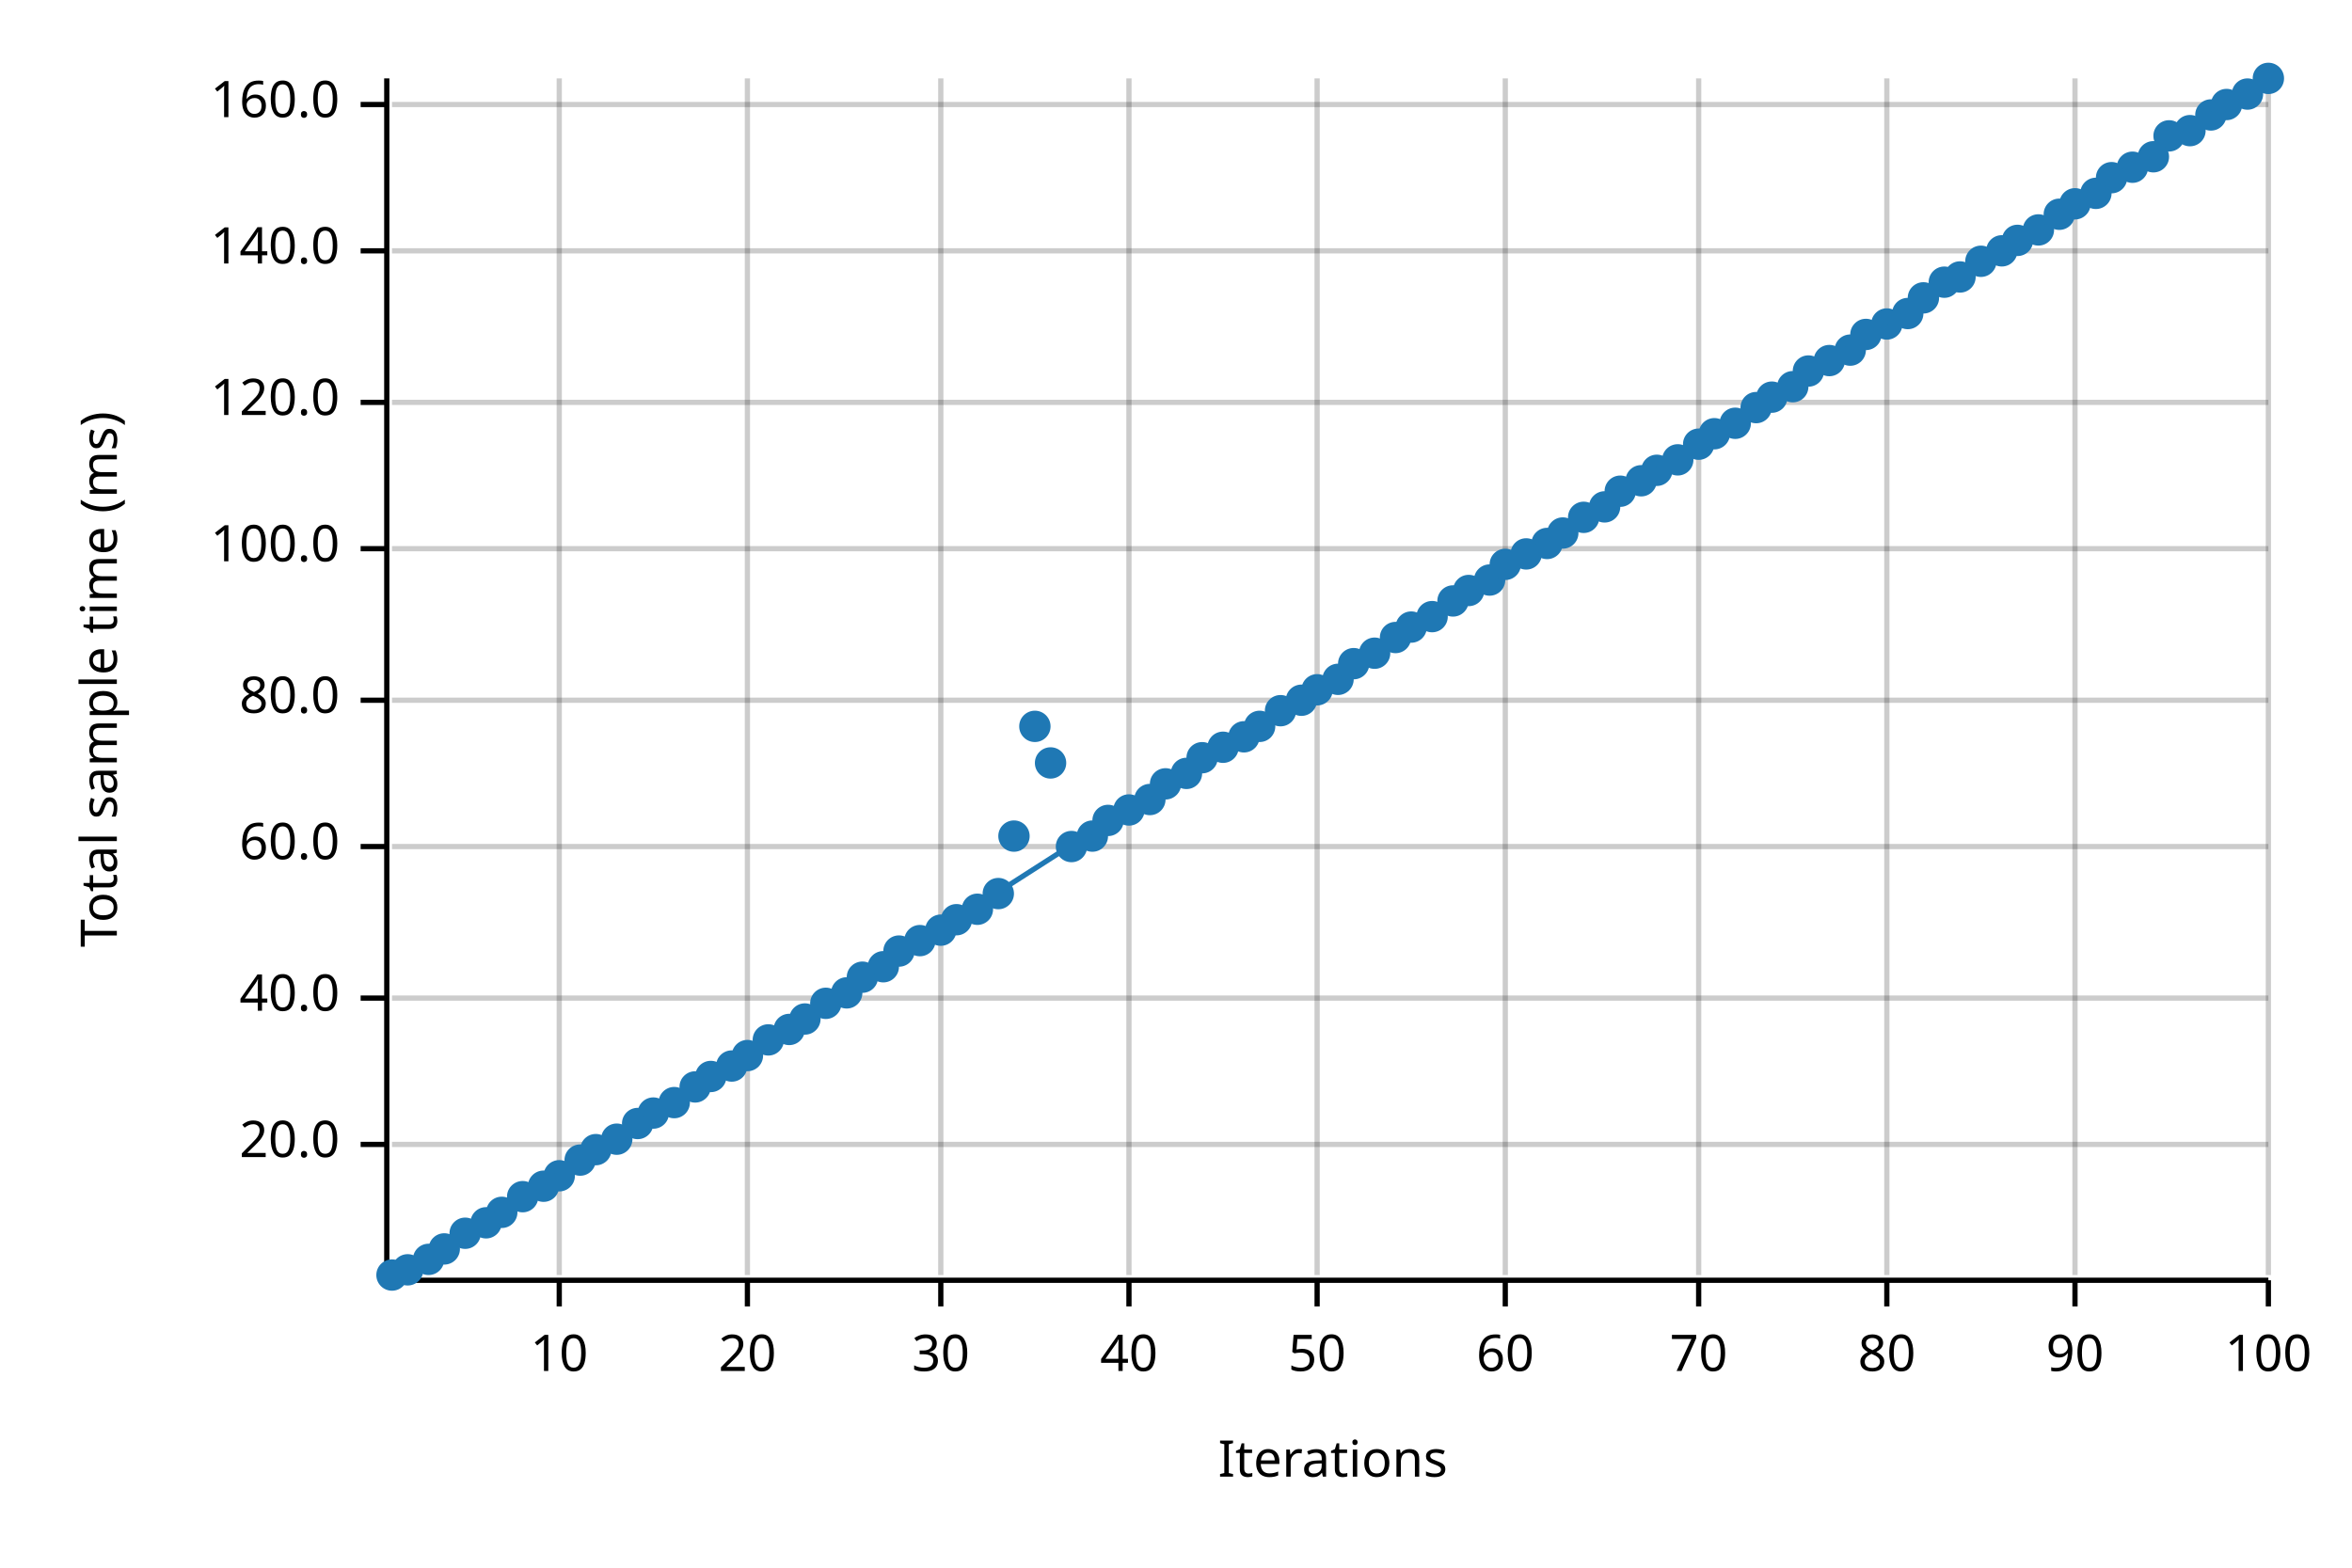
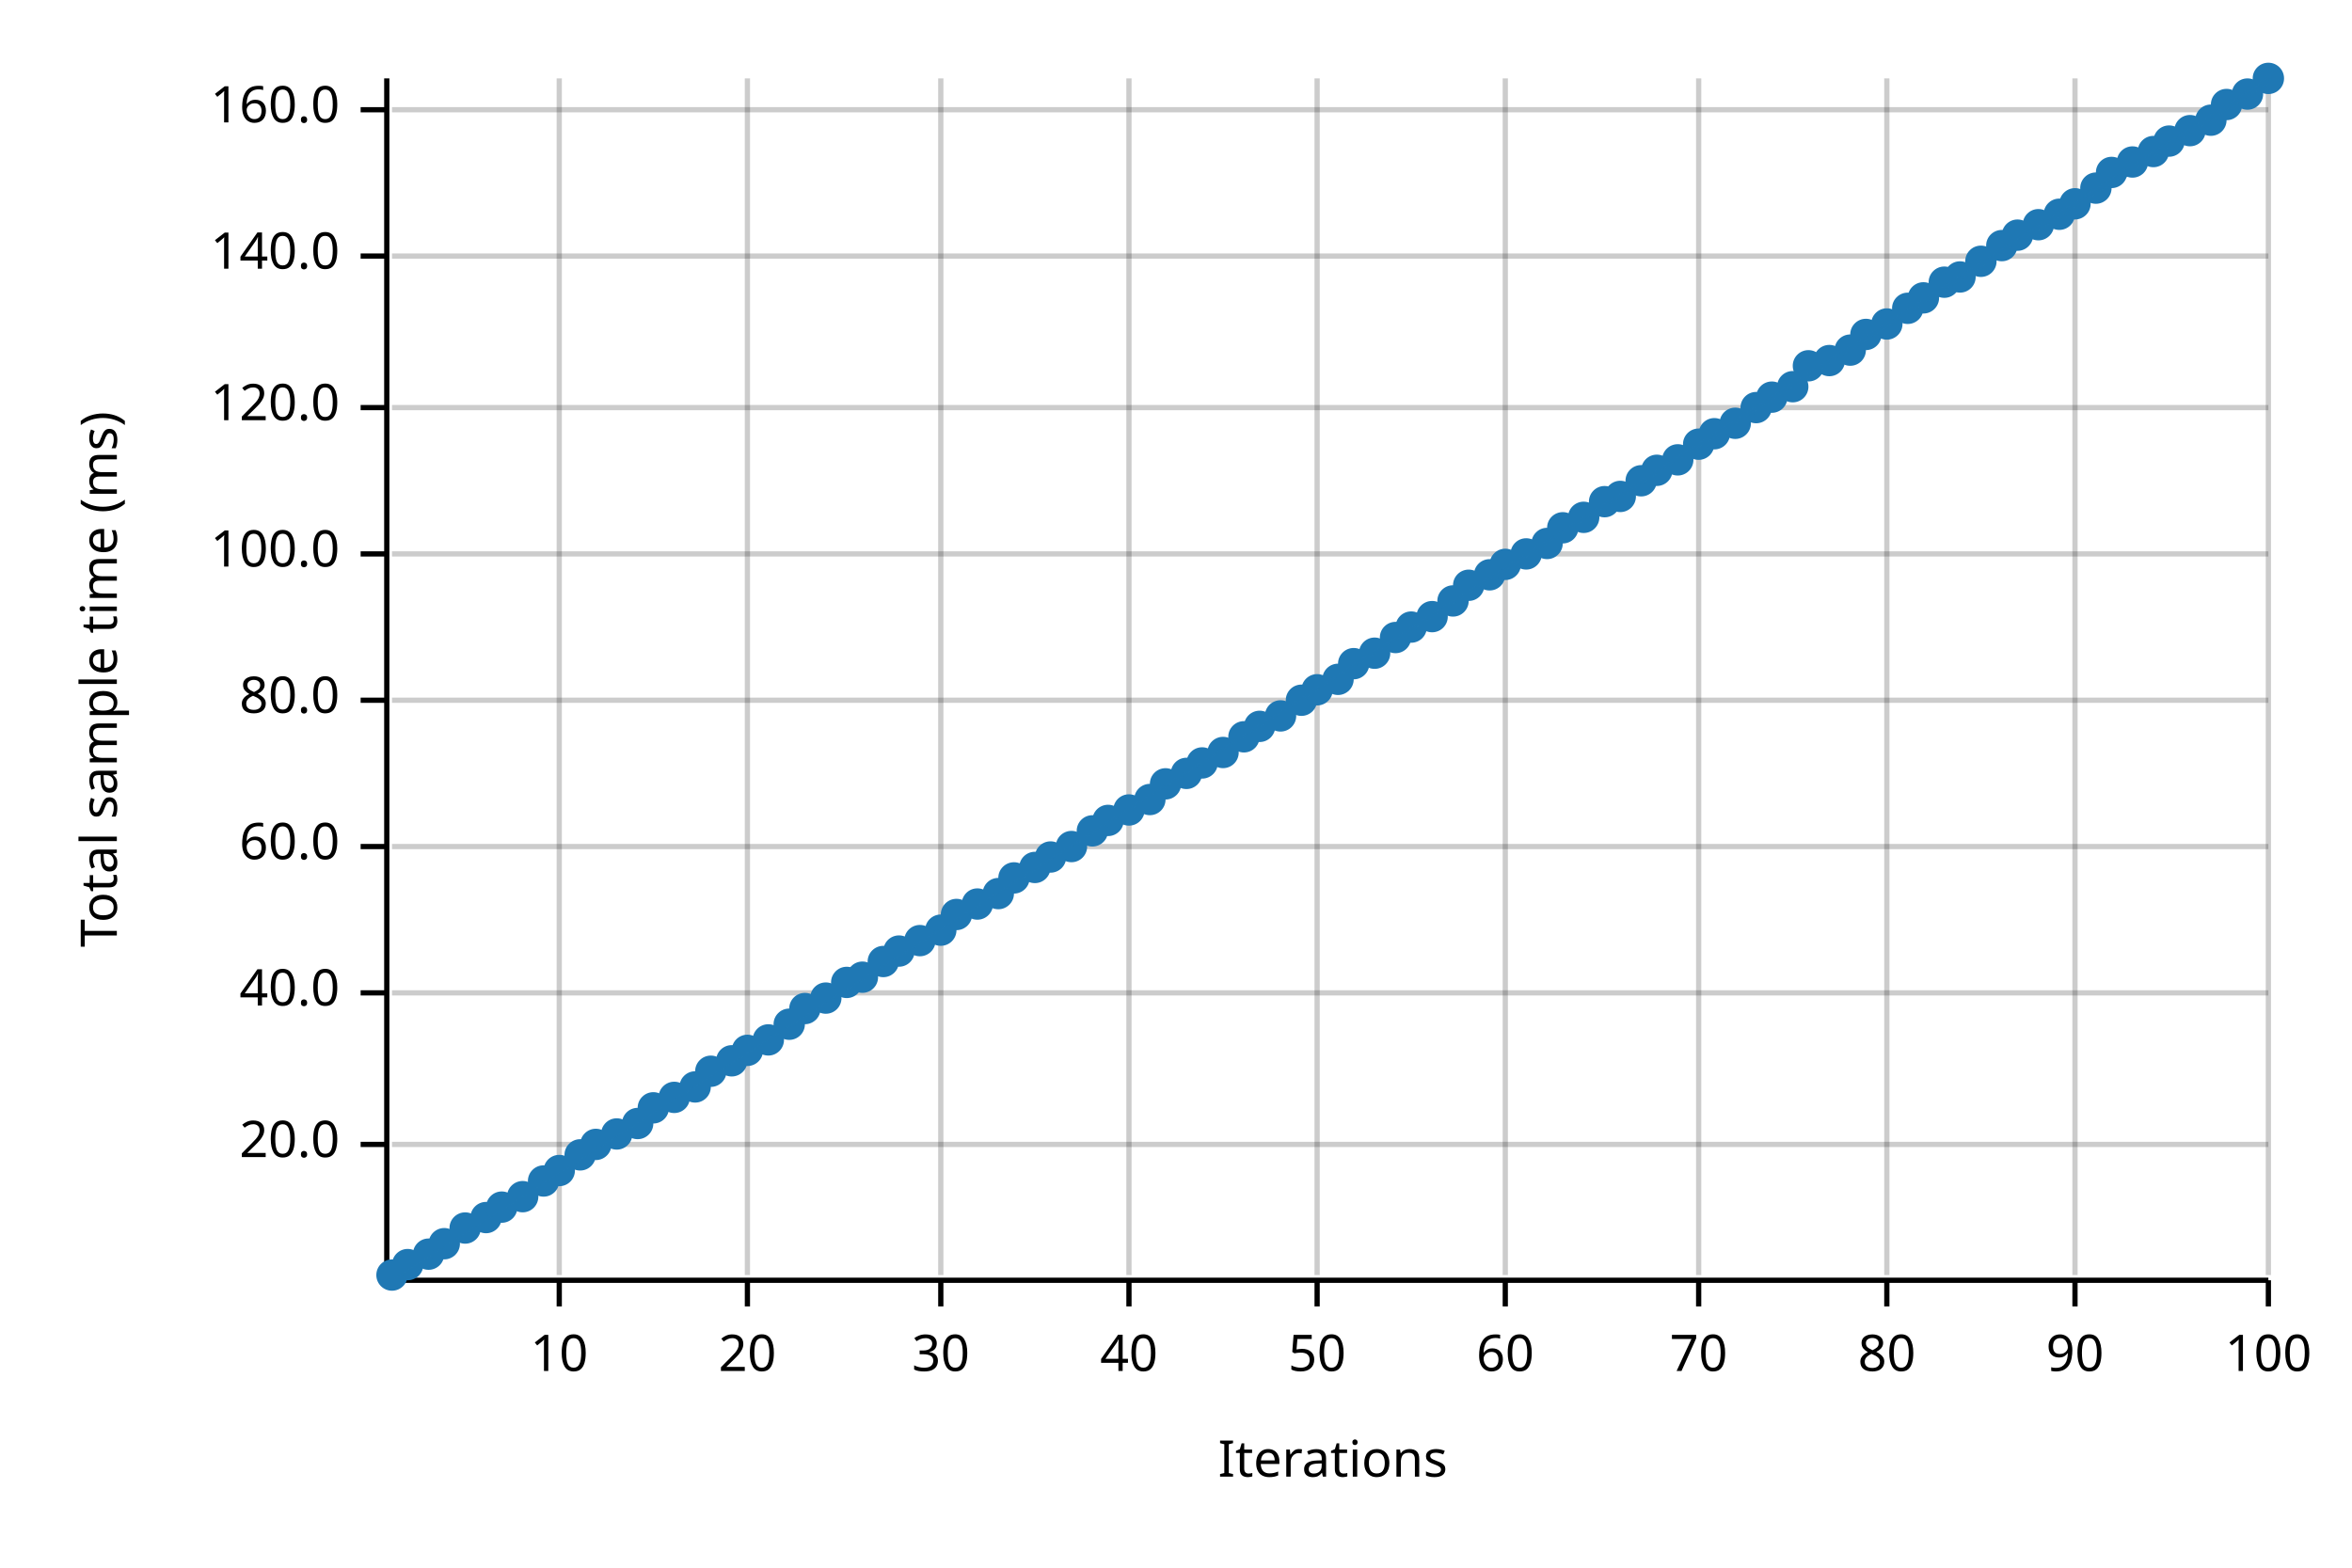
<svg xmlns="http://www.w3.org/2000/svg" width="450" height="300" viewBox="0 0 450 300">
  <text x="15" y="130" dy="0.76em" text-anchor="middle" font-family="sans-serif" font-size="9.677" opacity="1" fill="#000000" transform="rotate(270, 15, 130)">
Total sample time (ms)
</text>
  <text x="255" y="285" dy="-0.5ex" text-anchor="middle" font-family="sans-serif" font-size="9.677" opacity="1" fill="#000000">
Iterations
</text>
  <line opacity="0.2" stroke="#000000" stroke-width="1" x1="107" y1="244" x2="107" y2="15" />
  <line opacity="0.2" stroke="#000000" stroke-width="1" x1="143" y1="244" x2="143" y2="15" />
  <line opacity="0.2" stroke="#000000" stroke-width="1" x1="180" y1="244" x2="180" y2="15" />
  <line opacity="0.2" stroke="#000000" stroke-width="1" x1="216" y1="244" x2="216" y2="15" />
  <line opacity="0.2" stroke="#000000" stroke-width="1" x1="252" y1="244" x2="252" y2="15" />
  <line opacity="0.2" stroke="#000000" stroke-width="1" x1="288" y1="244" x2="288" y2="15" />
  <line opacity="0.2" stroke="#000000" stroke-width="1" x1="325" y1="244" x2="325" y2="15" />
  <line opacity="0.2" stroke="#000000" stroke-width="1" x1="361" y1="244" x2="361" y2="15" />
  <line opacity="0.2" stroke="#000000" stroke-width="1" x1="397" y1="244" x2="397" y2="15" />
  <line opacity="0.2" stroke="#000000" stroke-width="1" x1="434" y1="244" x2="434" y2="15" />
  <line opacity="0.2" stroke="#000000" stroke-width="1" x1="75" y1="219" x2="434" y2="219" />
-   <line opacity="0.2" stroke="#000000" stroke-width="1" x1="75" y1="191" x2="434" y2="191" />
+   <line opacity="0.2" stroke="#000000" stroke-width="1" x1="75" y1="190" x2="434" y2="190" />
  <line opacity="0.2" stroke="#000000" stroke-width="1" x1="75" y1="162" x2="434" y2="162" />
  <line opacity="0.2" stroke="#000000" stroke-width="1" x1="75" y1="134" x2="434" y2="134" />
-   <line opacity="0.2" stroke="#000000" stroke-width="1" x1="75" y1="105" x2="434" y2="105" />
-   <line opacity="0.2" stroke="#000000" stroke-width="1" x1="75" y1="77" x2="434" y2="77" />
-   <line opacity="0.2" stroke="#000000" stroke-width="1" x1="75" y1="48" x2="434" y2="48" />
-   <line opacity="0.2" stroke="#000000" stroke-width="1" x1="75" y1="20" x2="434" y2="20" />
+   <line opacity="0.2" stroke="#000000" stroke-width="1" x1="75" y1="106" x2="434" y2="106" />
+   <line opacity="0.2" stroke="#000000" stroke-width="1" x1="75" y1="78" x2="434" y2="78" />
+   <line opacity="0.2" stroke="#000000" stroke-width="1" x1="75" y1="49" x2="434" y2="49" />
+   <line opacity="0.2" stroke="#000000" stroke-width="1" x1="75" y1="21" x2="434" y2="21" />
  <polyline fill="none" opacity="1" stroke="#000000" stroke-width="1" points="74,15 74,244 " />
  <text x="65" y="219" dy="0.5ex" text-anchor="end" font-family="sans-serif" font-size="9.677" opacity="1" fill="#000000">
20.0
</text>
  <polyline fill="none" opacity="1" stroke="#000000" stroke-width="1" points="69,219 74,219 " />
-   <text x="65" y="191" dy="0.5ex" text-anchor="end" font-family="sans-serif" font-size="9.677" opacity="1" fill="#000000">
+   <text x="65" y="190" dy="0.5ex" text-anchor="end" font-family="sans-serif" font-size="9.677" opacity="1" fill="#000000">
40.0
</text>
-   <polyline fill="none" opacity="1" stroke="#000000" stroke-width="1" points="69,191 74,191 " />
+   <polyline fill="none" opacity="1" stroke="#000000" stroke-width="1" points="69,190 74,190 " />
  <text x="65" y="162" dy="0.5ex" text-anchor="end" font-family="sans-serif" font-size="9.677" opacity="1" fill="#000000">
60.0
</text>
  <polyline fill="none" opacity="1" stroke="#000000" stroke-width="1" points="69,162 74,162 " />
  <text x="65" y="134" dy="0.5ex" text-anchor="end" font-family="sans-serif" font-size="9.677" opacity="1" fill="#000000">
80.0
</text>
  <polyline fill="none" opacity="1" stroke="#000000" stroke-width="1" points="69,134 74,134 " />
-   <text x="65" y="105" dy="0.5ex" text-anchor="end" font-family="sans-serif" font-size="9.677" opacity="1" fill="#000000">
+   <text x="65" y="106" dy="0.5ex" text-anchor="end" font-family="sans-serif" font-size="9.677" opacity="1" fill="#000000">
100.0
</text>
-   <polyline fill="none" opacity="1" stroke="#000000" stroke-width="1" points="69,105 74,105 " />
-   <text x="65" y="77" dy="0.5ex" text-anchor="end" font-family="sans-serif" font-size="9.677" opacity="1" fill="#000000">
+   <polyline fill="none" opacity="1" stroke="#000000" stroke-width="1" points="69,106 74,106 " />
+   <text x="65" y="78" dy="0.5ex" text-anchor="end" font-family="sans-serif" font-size="9.677" opacity="1" fill="#000000">
120.0
</text>
-   <polyline fill="none" opacity="1" stroke="#000000" stroke-width="1" points="69,77 74,77 " />
-   <text x="65" y="48" dy="0.5ex" text-anchor="end" font-family="sans-serif" font-size="9.677" opacity="1" fill="#000000">
+   <polyline fill="none" opacity="1" stroke="#000000" stroke-width="1" points="69,78 74,78 " />
+   <text x="65" y="49" dy="0.5ex" text-anchor="end" font-family="sans-serif" font-size="9.677" opacity="1" fill="#000000">
140.0
</text>
-   <polyline fill="none" opacity="1" stroke="#000000" stroke-width="1" points="69,48 74,48 " />
-   <text x="65" y="20" dy="0.5ex" text-anchor="end" font-family="sans-serif" font-size="9.677" opacity="1" fill="#000000">
+   <polyline fill="none" opacity="1" stroke="#000000" stroke-width="1" points="69,49 74,49 " />
+   <text x="65" y="21" dy="0.5ex" text-anchor="end" font-family="sans-serif" font-size="9.677" opacity="1" fill="#000000">
160.0
</text>
-   <polyline fill="none" opacity="1" stroke="#000000" stroke-width="1" points="69,20 74,20 " />
+   <polyline fill="none" opacity="1" stroke="#000000" stroke-width="1" points="69,21 74,21 " />
  <polyline fill="none" opacity="1" stroke="#000000" stroke-width="1" points="75,245 434,245 " />
  <text x="107" y="255" dy="0.76em" text-anchor="middle" font-family="sans-serif" font-size="9.677" opacity="1" fill="#000000">
10
</text>
  <polyline fill="none" opacity="1" stroke="#000000" stroke-width="1" points="107,245 107,250 " />
  <text x="143" y="255" dy="0.76em" text-anchor="middle" font-family="sans-serif" font-size="9.677" opacity="1" fill="#000000">
20
</text>
  <polyline fill="none" opacity="1" stroke="#000000" stroke-width="1" points="143,245 143,250 " />
  <text x="180" y="255" dy="0.76em" text-anchor="middle" font-family="sans-serif" font-size="9.677" opacity="1" fill="#000000">
30
</text>
  <polyline fill="none" opacity="1" stroke="#000000" stroke-width="1" points="180,245 180,250 " />
  <text x="216" y="255" dy="0.76em" text-anchor="middle" font-family="sans-serif" font-size="9.677" opacity="1" fill="#000000">
40
</text>
  <polyline fill="none" opacity="1" stroke="#000000" stroke-width="1" points="216,245 216,250 " />
  <text x="252" y="255" dy="0.76em" text-anchor="middle" font-family="sans-serif" font-size="9.677" opacity="1" fill="#000000">
50
</text>
  <polyline fill="none" opacity="1" stroke="#000000" stroke-width="1" points="252,245 252,250 " />
  <text x="288" y="255" dy="0.76em" text-anchor="middle" font-family="sans-serif" font-size="9.677" opacity="1" fill="#000000">
60
</text>
  <polyline fill="none" opacity="1" stroke="#000000" stroke-width="1" points="288,245 288,250 " />
  <text x="325" y="255" dy="0.76em" text-anchor="middle" font-family="sans-serif" font-size="9.677" opacity="1" fill="#000000">
70
</text>
  <polyline fill="none" opacity="1" stroke="#000000" stroke-width="1" points="325,245 325,250 " />
  <text x="361" y="255" dy="0.76em" text-anchor="middle" font-family="sans-serif" font-size="9.677" opacity="1" fill="#000000">
80
</text>
  <polyline fill="none" opacity="1" stroke="#000000" stroke-width="1" points="361,245 361,250 " />
  <text x="397" y="255" dy="0.76em" text-anchor="middle" font-family="sans-serif" font-size="9.677" opacity="1" fill="#000000">
90
</text>
  <polyline fill="none" opacity="1" stroke="#000000" stroke-width="1" points="397,245 397,250 " />
  <text x="434" y="255" dy="0.76em" text-anchor="middle" font-family="sans-serif" font-size="9.677" opacity="1" fill="#000000">
100
</text>
  <polyline fill="none" opacity="1" stroke="#000000" stroke-width="1" points="434,245 434,250 " />
  <circle cx="75" cy="244" r="3" opacity="1" fill="#1F78B4" stroke="none" stroke-width="1" />
-   <circle cx="78" cy="243" r="3" opacity="1" fill="#1F78B4" stroke="none" stroke-width="1" />
-   <circle cx="82" cy="241" r="3" opacity="1" fill="#1F78B4" stroke="none" stroke-width="1" />
-   <circle cx="85" cy="239" r="3" opacity="1" fill="#1F78B4" stroke="none" stroke-width="1" />
-   <circle cx="89" cy="236" r="3" opacity="1" fill="#1F78B4" stroke="none" stroke-width="1" />
-   <circle cx="93" cy="234" r="3" opacity="1" fill="#1F78B4" stroke="none" stroke-width="1" />
-   <circle cx="96" cy="232" r="3" opacity="1" fill="#1F78B4" stroke="none" stroke-width="1" />
+   <circle cx="78" cy="242" r="3" opacity="1" fill="#1F78B4" stroke="none" stroke-width="1" />
+   <circle cx="82" cy="240" r="3" opacity="1" fill="#1F78B4" stroke="none" stroke-width="1" />
+   <circle cx="85" cy="238" r="3" opacity="1" fill="#1F78B4" stroke="none" stroke-width="1" />
+   <circle cx="89" cy="235" r="3" opacity="1" fill="#1F78B4" stroke="none" stroke-width="1" />
+   <circle cx="93" cy="233" r="3" opacity="1" fill="#1F78B4" stroke="none" stroke-width="1" />
+   <circle cx="96" cy="231" r="3" opacity="1" fill="#1F78B4" stroke="none" stroke-width="1" />
  <circle cx="100" cy="229" r="3" opacity="1" fill="#1F78B4" stroke="none" stroke-width="1" />
-   <circle cx="104" cy="227" r="3" opacity="1" fill="#1F78B4" stroke="none" stroke-width="1" />
-   <circle cx="107" cy="225" r="3" opacity="1" fill="#1F78B4" stroke="none" stroke-width="1" />
-   <circle cx="111" cy="222" r="3" opacity="1" fill="#1F78B4" stroke="none" stroke-width="1" />
-   <circle cx="114" cy="220" r="3" opacity="1" fill="#1F78B4" stroke="none" stroke-width="1" />
-   <circle cx="118" cy="218" r="3" opacity="1" fill="#1F78B4" stroke="none" stroke-width="1" />
+   <circle cx="104" cy="226" r="3" opacity="1" fill="#1F78B4" stroke="none" stroke-width="1" />
+   <circle cx="107" cy="224" r="3" opacity="1" fill="#1F78B4" stroke="none" stroke-width="1" />
+   <circle cx="111" cy="221" r="3" opacity="1" fill="#1F78B4" stroke="none" stroke-width="1" />
+   <circle cx="114" cy="219" r="3" opacity="1" fill="#1F78B4" stroke="none" stroke-width="1" />
+   <circle cx="118" cy="217" r="3" opacity="1" fill="#1F78B4" stroke="none" stroke-width="1" />
  <circle cx="122" cy="215" r="3" opacity="1" fill="#1F78B4" stroke="none" stroke-width="1" />
-   <circle cx="125" cy="213" r="3" opacity="1" fill="#1F78B4" stroke="none" stroke-width="1" />
-   <circle cx="129" cy="211" r="3" opacity="1" fill="#1F78B4" stroke="none" stroke-width="1" />
+   <circle cx="125" cy="212" r="3" opacity="1" fill="#1F78B4" stroke="none" stroke-width="1" />
+   <circle cx="129" cy="210" r="3" opacity="1" fill="#1F78B4" stroke="none" stroke-width="1" />
  <circle cx="133" cy="208" r="3" opacity="1" fill="#1F78B4" stroke="none" stroke-width="1" />
-   <circle cx="136" cy="206" r="3" opacity="1" fill="#1F78B4" stroke="none" stroke-width="1" />
-   <circle cx="140" cy="204" r="3" opacity="1" fill="#1F78B4" stroke="none" stroke-width="1" />
-   <circle cx="143" cy="202" r="3" opacity="1" fill="#1F78B4" stroke="none" stroke-width="1" />
+   <circle cx="136" cy="205" r="3" opacity="1" fill="#1F78B4" stroke="none" stroke-width="1" />
+   <circle cx="140" cy="203" r="3" opacity="1" fill="#1F78B4" stroke="none" stroke-width="1" />
+   <circle cx="143" cy="201" r="3" opacity="1" fill="#1F78B4" stroke="none" stroke-width="1" />
  <circle cx="147" cy="199" r="3" opacity="1" fill="#1F78B4" stroke="none" stroke-width="1" />
-   <circle cx="151" cy="197" r="3" opacity="1" fill="#1F78B4" stroke="none" stroke-width="1" />
-   <circle cx="154" cy="195" r="3" opacity="1" fill="#1F78B4" stroke="none" stroke-width="1" />
-   <circle cx="158" cy="192" r="3" opacity="1" fill="#1F78B4" stroke="none" stroke-width="1" />
-   <circle cx="162" cy="190" r="3" opacity="1" fill="#1F78B4" stroke="none" stroke-width="1" />
+   <circle cx="151" cy="196" r="3" opacity="1" fill="#1F78B4" stroke="none" stroke-width="1" />
+   <circle cx="154" cy="193" r="3" opacity="1" fill="#1F78B4" stroke="none" stroke-width="1" />
+   <circle cx="158" cy="191" r="3" opacity="1" fill="#1F78B4" stroke="none" stroke-width="1" />
+   <circle cx="162" cy="188" r="3" opacity="1" fill="#1F78B4" stroke="none" stroke-width="1" />
  <circle cx="165" cy="187" r="3" opacity="1" fill="#1F78B4" stroke="none" stroke-width="1" />
-   <circle cx="169" cy="185" r="3" opacity="1" fill="#1F78B4" stroke="none" stroke-width="1" />
+   <circle cx="169" cy="184" r="3" opacity="1" fill="#1F78B4" stroke="none" stroke-width="1" />
  <circle cx="172" cy="182" r="3" opacity="1" fill="#1F78B4" stroke="none" stroke-width="1" />
  <circle cx="176" cy="180" r="3" opacity="1" fill="#1F78B4" stroke="none" stroke-width="1" />
  <circle cx="180" cy="178" r="3" opacity="1" fill="#1F78B4" stroke="none" stroke-width="1" />
-   <circle cx="183" cy="176" r="3" opacity="1" fill="#1F78B4" stroke="none" stroke-width="1" />
-   <circle cx="187" cy="174" r="3" opacity="1" fill="#1F78B4" stroke="none" stroke-width="1" />
+   <circle cx="183" cy="175" r="3" opacity="1" fill="#1F78B4" stroke="none" stroke-width="1" />
+   <circle cx="187" cy="173" r="3" opacity="1" fill="#1F78B4" stroke="none" stroke-width="1" />
  <circle cx="191" cy="171" r="3" opacity="1" fill="#1F78B4" stroke="none" stroke-width="1" />
-   <circle cx="194" cy="160" r="3" opacity="1" fill="#1F78B4" stroke="none" stroke-width="1" />
-   <circle cx="198" cy="139" r="3" opacity="1" fill="#1F78B4" stroke="none" stroke-width="1" />
-   <circle cx="201" cy="146" r="3" opacity="1" fill="#1F78B4" stroke="none" stroke-width="1" />
+   <circle cx="194" cy="168" r="3" opacity="1" fill="#1F78B4" stroke="none" stroke-width="1" />
+   <circle cx="198" cy="166" r="3" opacity="1" fill="#1F78B4" stroke="none" stroke-width="1" />
+   <circle cx="201" cy="164" r="3" opacity="1" fill="#1F78B4" stroke="none" stroke-width="1" />
  <circle cx="205" cy="162" r="3" opacity="1" fill="#1F78B4" stroke="none" stroke-width="1" />
-   <circle cx="209" cy="160" r="3" opacity="1" fill="#1F78B4" stroke="none" stroke-width="1" />
+   <circle cx="209" cy="159" r="3" opacity="1" fill="#1F78B4" stroke="none" stroke-width="1" />
  <circle cx="212" cy="157" r="3" opacity="1" fill="#1F78B4" stroke="none" stroke-width="1" />
  <circle cx="216" cy="155" r="3" opacity="1" fill="#1F78B4" stroke="none" stroke-width="1" />
  <circle cx="220" cy="153" r="3" opacity="1" fill="#1F78B4" stroke="none" stroke-width="1" />
  <circle cx="223" cy="150" r="3" opacity="1" fill="#1F78B4" stroke="none" stroke-width="1" />
  <circle cx="227" cy="148" r="3" opacity="1" fill="#1F78B4" stroke="none" stroke-width="1" />
-   <circle cx="230" cy="145" r="3" opacity="1" fill="#1F78B4" stroke="none" stroke-width="1" />
-   <circle cx="234" cy="143" r="3" opacity="1" fill="#1F78B4" stroke="none" stroke-width="1" />
+   <circle cx="230" cy="146" r="3" opacity="1" fill="#1F78B4" stroke="none" stroke-width="1" />
+   <circle cx="234" cy="144" r="3" opacity="1" fill="#1F78B4" stroke="none" stroke-width="1" />
  <circle cx="238" cy="141" r="3" opacity="1" fill="#1F78B4" stroke="none" stroke-width="1" />
  <circle cx="241" cy="139" r="3" opacity="1" fill="#1F78B4" stroke="none" stroke-width="1" />
-   <circle cx="245" cy="136" r="3" opacity="1" fill="#1F78B4" stroke="none" stroke-width="1" />
+   <circle cx="245" cy="137" r="3" opacity="1" fill="#1F78B4" stroke="none" stroke-width="1" />
  <circle cx="249" cy="134" r="3" opacity="1" fill="#1F78B4" stroke="none" stroke-width="1" />
  <circle cx="252" cy="132" r="3" opacity="1" fill="#1F78B4" stroke="none" stroke-width="1" />
  <circle cx="256" cy="130" r="3" opacity="1" fill="#1F78B4" stroke="none" stroke-width="1" />
  <circle cx="259" cy="127" r="3" opacity="1" fill="#1F78B4" stroke="none" stroke-width="1" />
  <circle cx="263" cy="125" r="3" opacity="1" fill="#1F78B4" stroke="none" stroke-width="1" />
  <circle cx="267" cy="122" r="3" opacity="1" fill="#1F78B4" stroke="none" stroke-width="1" />
  <circle cx="270" cy="120" r="3" opacity="1" fill="#1F78B4" stroke="none" stroke-width="1" />
  <circle cx="274" cy="118" r="3" opacity="1" fill="#1F78B4" stroke="none" stroke-width="1" />
  <circle cx="278" cy="115" r="3" opacity="1" fill="#1F78B4" stroke="none" stroke-width="1" />
-   <circle cx="281" cy="113" r="3" opacity="1" fill="#1F78B4" stroke="none" stroke-width="1" />
-   <circle cx="285" cy="111" r="3" opacity="1" fill="#1F78B4" stroke="none" stroke-width="1" />
+   <circle cx="281" cy="112" r="3" opacity="1" fill="#1F78B4" stroke="none" stroke-width="1" />
+   <circle cx="285" cy="110" r="3" opacity="1" fill="#1F78B4" stroke="none" stroke-width="1" />
  <circle cx="288" cy="108" r="3" opacity="1" fill="#1F78B4" stroke="none" stroke-width="1" />
  <circle cx="292" cy="106" r="3" opacity="1" fill="#1F78B4" stroke="none" stroke-width="1" />
  <circle cx="296" cy="104" r="3" opacity="1" fill="#1F78B4" stroke="none" stroke-width="1" />
-   <circle cx="299" cy="102" r="3" opacity="1" fill="#1F78B4" stroke="none" stroke-width="1" />
+   <circle cx="299" cy="101" r="3" opacity="1" fill="#1F78B4" stroke="none" stroke-width="1" />
  <circle cx="303" cy="99" r="3" opacity="1" fill="#1F78B4" stroke="none" stroke-width="1" />
-   <circle cx="307" cy="97" r="3" opacity="1" fill="#1F78B4" stroke="none" stroke-width="1" />
-   <circle cx="310" cy="94" r="3" opacity="1" fill="#1F78B4" stroke="none" stroke-width="1" />
+   <circle cx="307" cy="96" r="3" opacity="1" fill="#1F78B4" stroke="none" stroke-width="1" />
+   <circle cx="310" cy="95" r="3" opacity="1" fill="#1F78B4" stroke="none" stroke-width="1" />
  <circle cx="314" cy="92" r="3" opacity="1" fill="#1F78B4" stroke="none" stroke-width="1" />
  <circle cx="317" cy="90" r="3" opacity="1" fill="#1F78B4" stroke="none" stroke-width="1" />
  <circle cx="321" cy="88" r="3" opacity="1" fill="#1F78B4" stroke="none" stroke-width="1" />
  <circle cx="325" cy="85" r="3" opacity="1" fill="#1F78B4" stroke="none" stroke-width="1" />
  <circle cx="328" cy="83" r="3" opacity="1" fill="#1F78B4" stroke="none" stroke-width="1" />
  <circle cx="332" cy="81" r="3" opacity="1" fill="#1F78B4" stroke="none" stroke-width="1" />
  <circle cx="336" cy="78" r="3" opacity="1" fill="#1F78B4" stroke="none" stroke-width="1" />
  <circle cx="339" cy="76" r="3" opacity="1" fill="#1F78B4" stroke="none" stroke-width="1" />
  <circle cx="343" cy="74" r="3" opacity="1" fill="#1F78B4" stroke="none" stroke-width="1" />
-   <circle cx="346" cy="71" r="3" opacity="1" fill="#1F78B4" stroke="none" stroke-width="1" />
+   <circle cx="346" cy="70" r="3" opacity="1" fill="#1F78B4" stroke="none" stroke-width="1" />
  <circle cx="350" cy="69" r="3" opacity="1" fill="#1F78B4" stroke="none" stroke-width="1" />
  <circle cx="354" cy="67" r="3" opacity="1" fill="#1F78B4" stroke="none" stroke-width="1" />
  <circle cx="357" cy="64" r="3" opacity="1" fill="#1F78B4" stroke="none" stroke-width="1" />
  <circle cx="361" cy="62" r="3" opacity="1" fill="#1F78B4" stroke="none" stroke-width="1" />
-   <circle cx="365" cy="60" r="3" opacity="1" fill="#1F78B4" stroke="none" stroke-width="1" />
+   <circle cx="365" cy="59" r="3" opacity="1" fill="#1F78B4" stroke="none" stroke-width="1" />
  <circle cx="368" cy="57" r="3" opacity="1" fill="#1F78B4" stroke="none" stroke-width="1" />
  <circle cx="372" cy="54" r="3" opacity="1" fill="#1F78B4" stroke="none" stroke-width="1" />
  <circle cx="375" cy="53" r="3" opacity="1" fill="#1F78B4" stroke="none" stroke-width="1" />
  <circle cx="379" cy="50" r="3" opacity="1" fill="#1F78B4" stroke="none" stroke-width="1" />
-   <circle cx="383" cy="48" r="3" opacity="1" fill="#1F78B4" stroke="none" stroke-width="1" />
-   <circle cx="386" cy="46" r="3" opacity="1" fill="#1F78B4" stroke="none" stroke-width="1" />
-   <circle cx="390" cy="44" r="3" opacity="1" fill="#1F78B4" stroke="none" stroke-width="1" />
+   <circle cx="383" cy="47" r="3" opacity="1" fill="#1F78B4" stroke="none" stroke-width="1" />
+   <circle cx="386" cy="45" r="3" opacity="1" fill="#1F78B4" stroke="none" stroke-width="1" />
+   <circle cx="390" cy="43" r="3" opacity="1" fill="#1F78B4" stroke="none" stroke-width="1" />
  <circle cx="394" cy="41" r="3" opacity="1" fill="#1F78B4" stroke="none" stroke-width="1" />
  <circle cx="397" cy="39" r="3" opacity="1" fill="#1F78B4" stroke="none" stroke-width="1" />
-   <circle cx="401" cy="37" r="3" opacity="1" fill="#1F78B4" stroke="none" stroke-width="1" />
-   <circle cx="404" cy="34" r="3" opacity="1" fill="#1F78B4" stroke="none" stroke-width="1" />
-   <circle cx="408" cy="32" r="3" opacity="1" fill="#1F78B4" stroke="none" stroke-width="1" />
-   <circle cx="412" cy="30" r="3" opacity="1" fill="#1F78B4" stroke="none" stroke-width="1" />
-   <circle cx="415" cy="26" r="3" opacity="1" fill="#1F78B4" stroke="none" stroke-width="1" />
+   <circle cx="401" cy="36" r="3" opacity="1" fill="#1F78B4" stroke="none" stroke-width="1" />
+   <circle cx="404" cy="33" r="3" opacity="1" fill="#1F78B4" stroke="none" stroke-width="1" />
+   <circle cx="408" cy="31" r="3" opacity="1" fill="#1F78B4" stroke="none" stroke-width="1" />
+   <circle cx="412" cy="29" r="3" opacity="1" fill="#1F78B4" stroke="none" stroke-width="1" />
+   <circle cx="415" cy="27" r="3" opacity="1" fill="#1F78B4" stroke="none" stroke-width="1" />
  <circle cx="419" cy="25" r="3" opacity="1" fill="#1F78B4" stroke="none" stroke-width="1" />
-   <circle cx="423" cy="22" r="3" opacity="1" fill="#1F78B4" stroke="none" stroke-width="1" />
+   <circle cx="423" cy="23" r="3" opacity="1" fill="#1F78B4" stroke="none" stroke-width="1" />
  <circle cx="426" cy="20" r="3" opacity="1" fill="#1F78B4" stroke="none" stroke-width="1" />
  <circle cx="430" cy="18" r="3" opacity="1" fill="#1F78B4" stroke="none" stroke-width="1" />
  <circle cx="434" cy="15" r="3" opacity="1" fill="#1F78B4" stroke="none" stroke-width="1" />
-   <polyline fill="none" opacity="1" stroke="#1F78B4" stroke-width="1" points="75,245 434,15 " />
-   <polygon opacity="0.25" fill="#1F78B4" points="75,245 434,15 434,15 " />
+   <polyline fill="none" opacity="1" stroke="#1F78B4" stroke-width="1" points="75,245 434,16 " />
+   <polygon opacity="0.25" fill="#1F78B4" points="75,245 434,16 434,15 " />
</svg>
